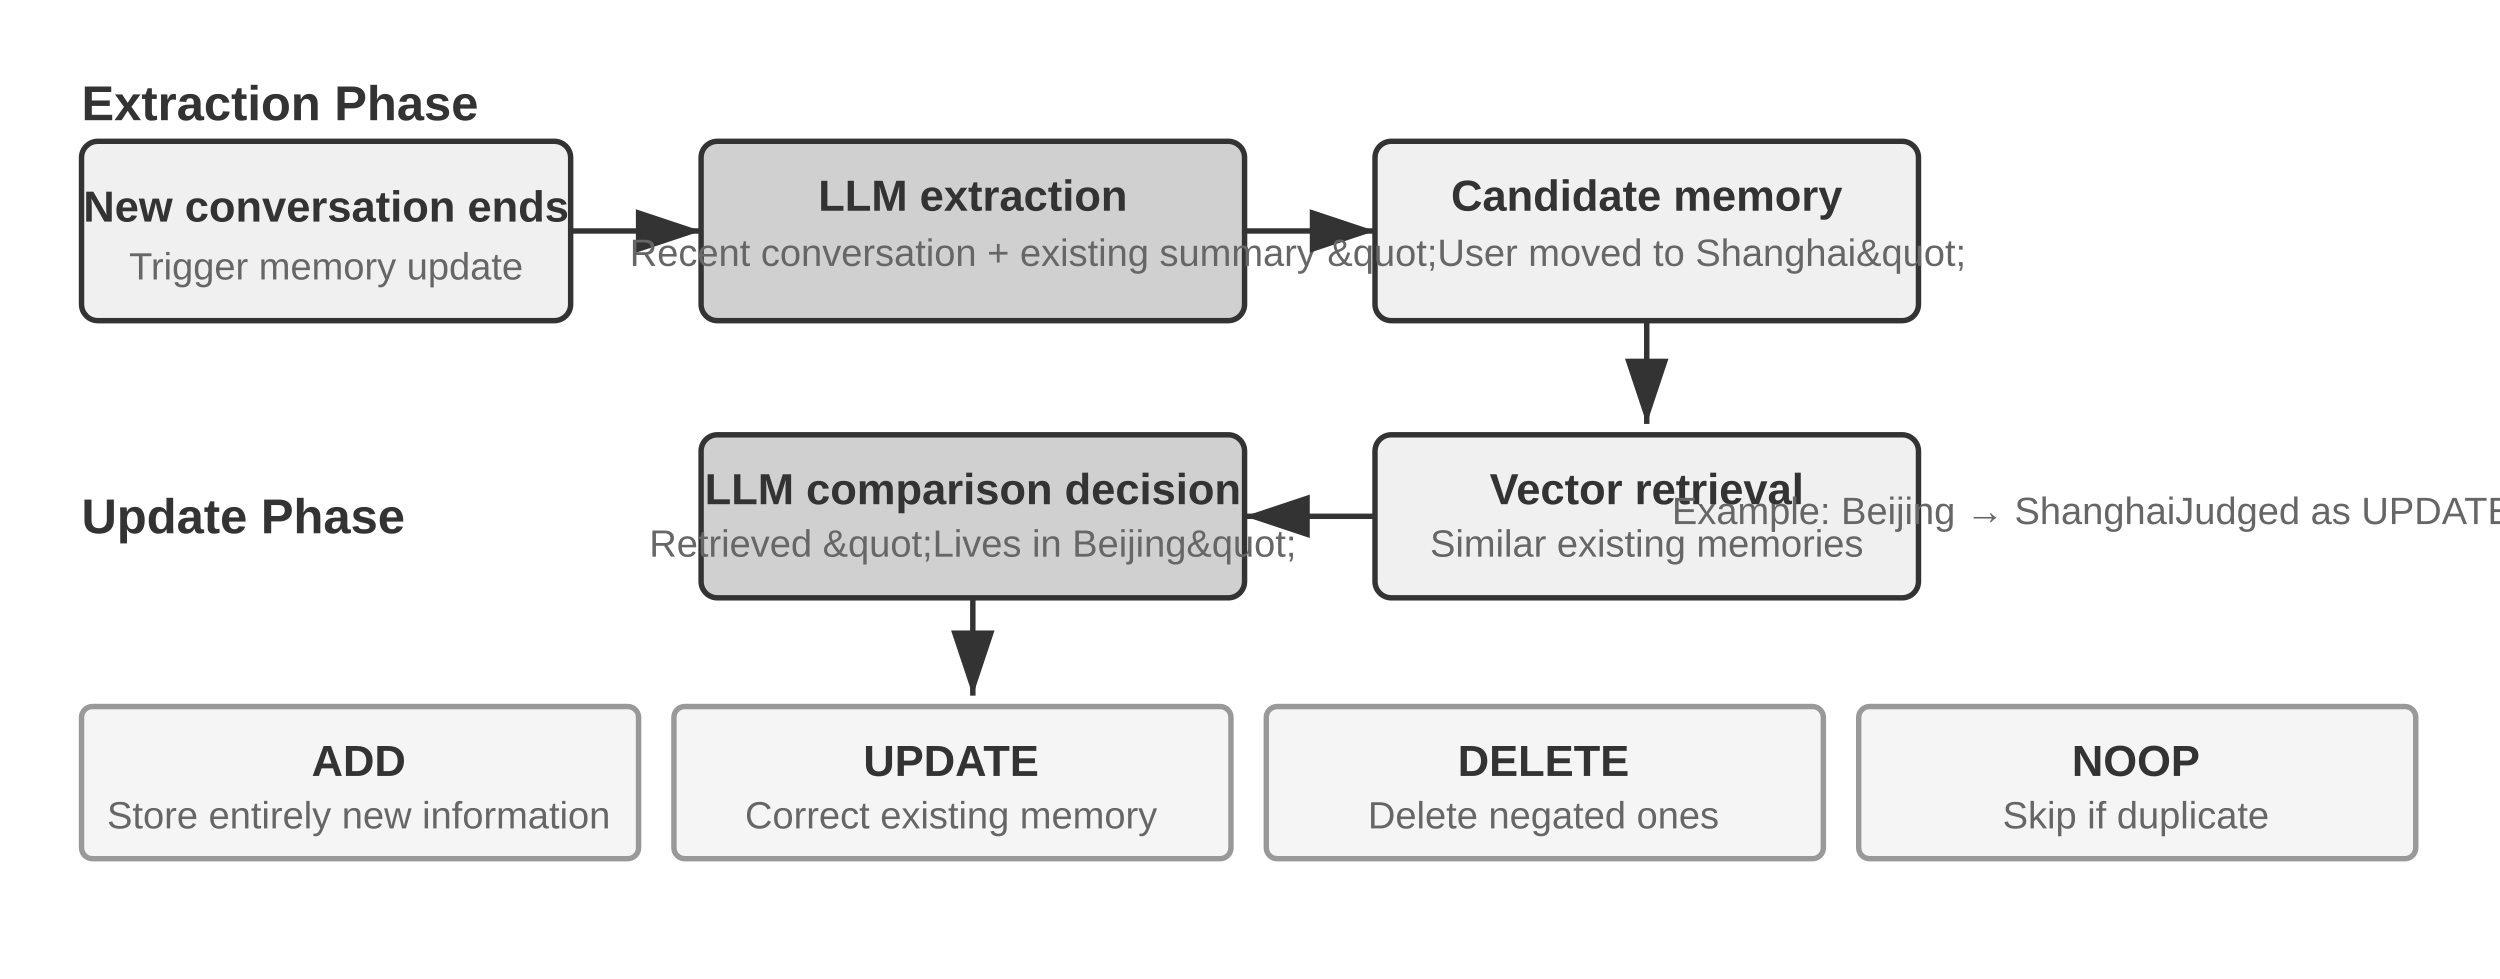
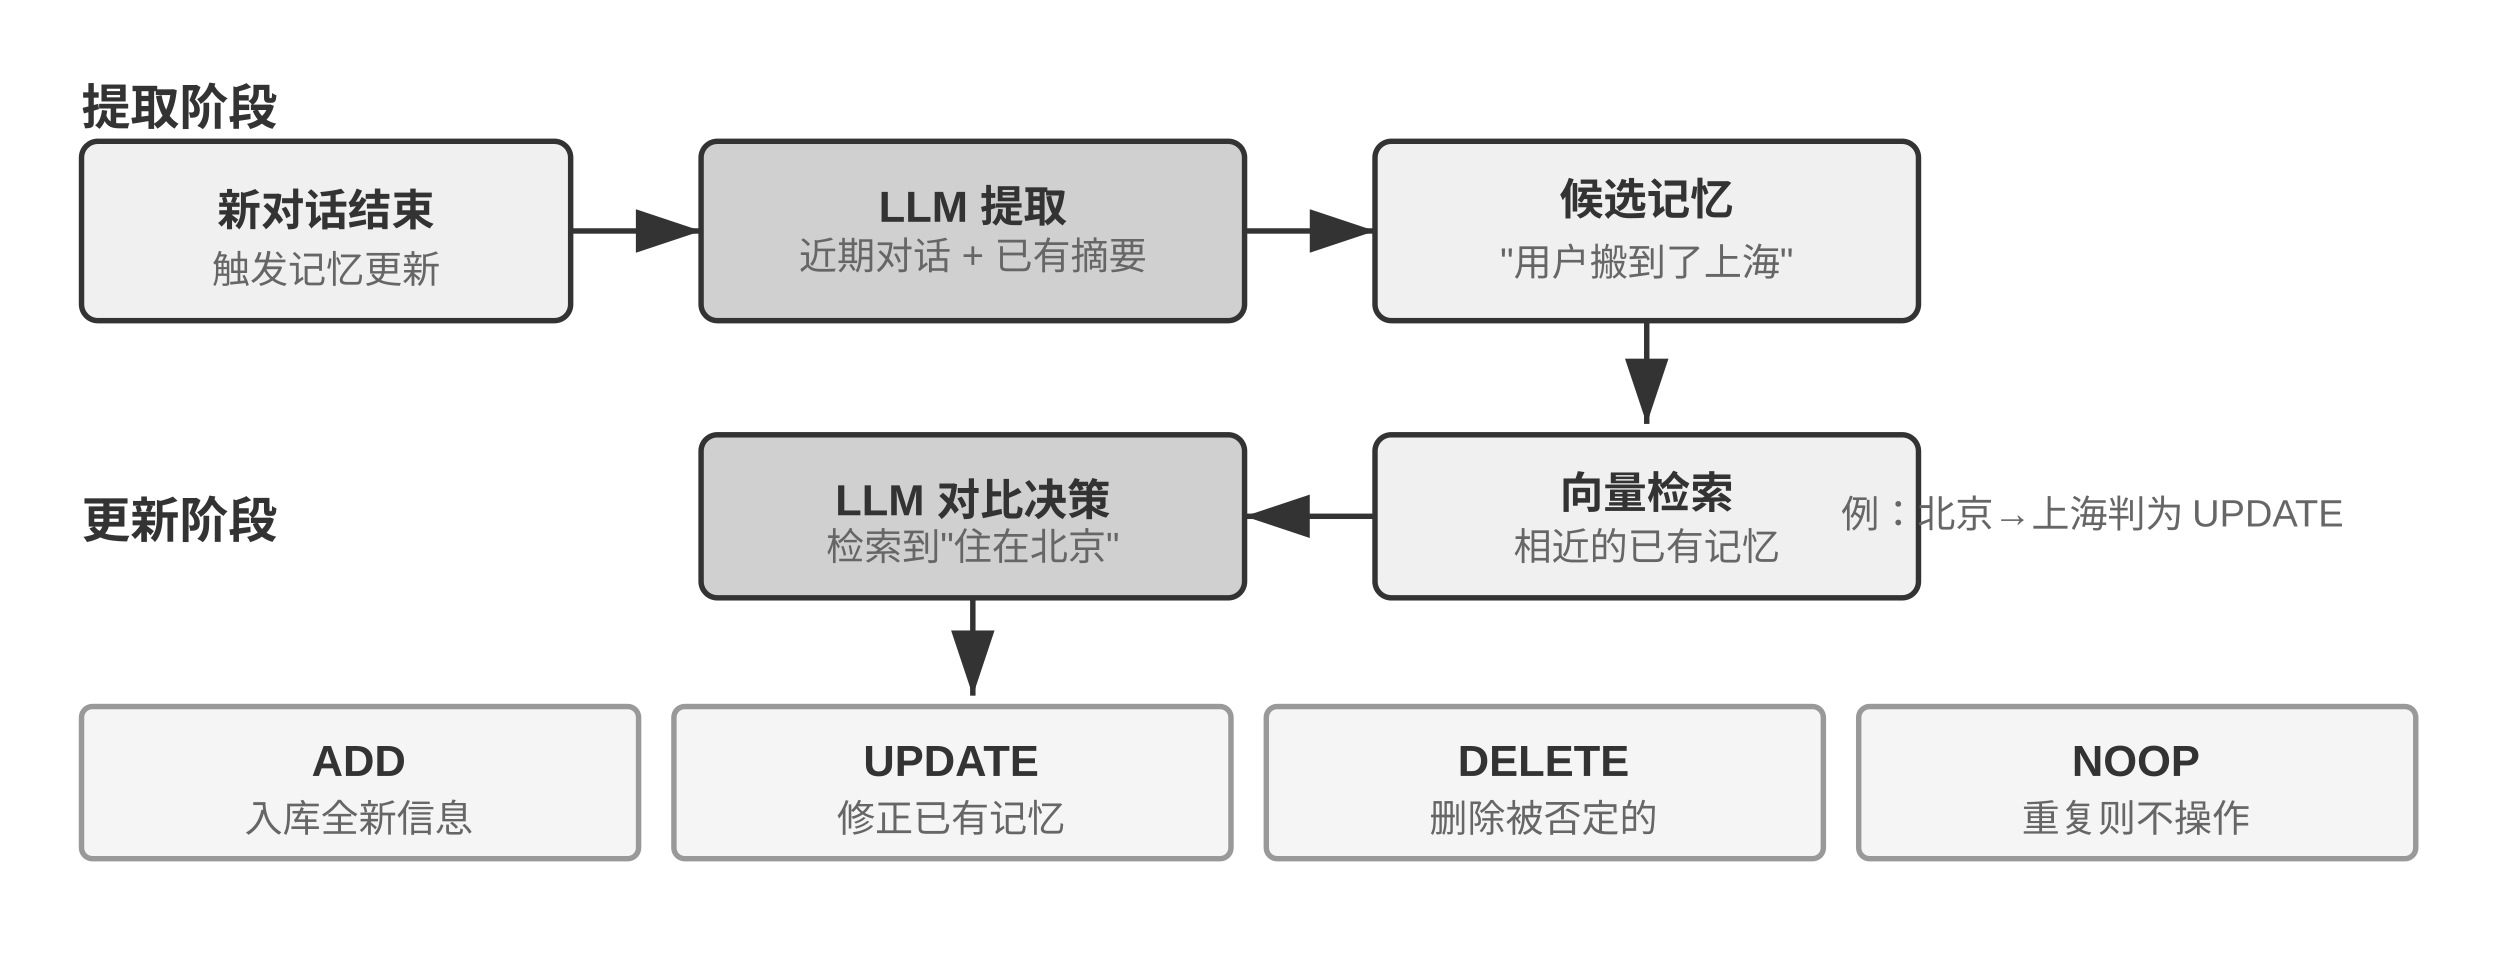
<svg xmlns="http://www.w3.org/2000/svg" viewBox="0 40 920 360" width="920" height="360" style="background:#ffffff">
  <defs>
    <marker id="ah" markerWidth="12" markerHeight="8" refX="12" refY="4" orient="auto">
      <polygon points="0 0, 12 4, 0 8" fill="#333333" />
    </marker>
    <marker id="ah-light" markerWidth="12" markerHeight="8" refX="12" refY="4" orient="auto">
      <polygon points="0 0, 12 4, 0 8" fill="#999999" />
    </marker>
  </defs>
-   <text x="30" y="78" font-family="Arial, 'Helvetica Neue', Helvetica, 'PingFang SC', 'Microsoft YaHei', sans-serif" font-size="18" fill="#333333" text-anchor="start" dominant-baseline="central" font-weight="bold">Extraction Phase</text>
+   <text x="30" y="78" font-family="Arial, 'Helvetica Neue', Helvetica, 'PingFang SC', 'Microsoft YaHei', sans-serif" font-size="18" fill="#333333" text-anchor="start" dominant-baseline="central" font-weight="bold">提取阶段</text>
  <rect x="30" y="92" width="180" height="66" rx="6" fill="#f0f0f0" stroke="#333333" stroke-width="2" />
-   <text x="120" y="116" font-family="Arial, 'Helvetica Neue', Helvetica, 'PingFang SC', 'Microsoft YaHei', sans-serif" font-size="16" fill="#333333" text-anchor="middle" dominant-baseline="central" font-weight="bold">New conversation ends</text>
-   <text x="120" y="138" font-family="Arial, 'Helvetica Neue', Helvetica, 'PingFang SC', 'Microsoft YaHei', sans-serif" font-size="14" fill="#666666" text-anchor="middle" dominant-baseline="central" font-weight="normal">Trigger memory update</text>
+   <text x="120" y="116" font-family="Arial, 'Helvetica Neue', Helvetica, 'PingFang SC', 'Microsoft YaHei', sans-serif" font-size="16" fill="#333333" text-anchor="middle" dominant-baseline="central" font-weight="bold">新对话结束</text>
+   <text x="120" y="138" font-family="Arial, 'Helvetica Neue', Helvetica, 'PingFang SC', 'Microsoft YaHei', sans-serif" font-size="14" fill="#666666" text-anchor="middle" dominant-baseline="central" font-weight="normal">触发记忆更新</text>
  <line x1="210" y1="125" x2="258" y2="125" stroke="#333333" stroke-width="2" marker-end="url(#ah)" />
  <rect x="258" y="92" width="200" height="66" rx="6" fill="#d0d0d0" stroke="#333333" stroke-width="2" />
-   <text x="358" y="112" font-family="Arial, 'Helvetica Neue', Helvetica, 'PingFang SC', 'Microsoft YaHei', sans-serif" font-size="16" fill="#333333" text-anchor="middle" dominant-baseline="central" font-weight="bold">LLM extraction</text>
-   <text x="358" y="133" font-family="Arial, 'Helvetica Neue', Helvetica, 'PingFang SC', 'Microsoft YaHei', sans-serif" font-size="14" fill="#666666" text-anchor="middle" dominant-baseline="central" font-weight="normal">Recent conversation + existing summary</text>
+   <text x="358" y="112" font-family="Arial, 'Helvetica Neue', Helvetica, 'PingFang SC', 'Microsoft YaHei', sans-serif" font-size="16" fill="#333333" text-anchor="middle" dominant-baseline="central" font-weight="bold">LLM 提取</text>
+   <text x="358" y="133" font-family="Arial, 'Helvetica Neue', Helvetica, 'PingFang SC', 'Microsoft YaHei', sans-serif" font-size="14" fill="#666666" text-anchor="middle" dominant-baseline="central" font-weight="normal">近期对话 + 已有摘要</text>
  <line x1="458" y1="125" x2="506" y2="125" stroke="#333333" stroke-width="2" marker-end="url(#ah)" />
  <rect x="506" y="92" width="200" height="66" rx="6" fill="#f0f0f0" stroke="#333333" stroke-width="2" />
-   <text x="606" y="112" font-family="Arial, 'Helvetica Neue', Helvetica, 'PingFang SC', 'Microsoft YaHei', sans-serif" font-size="16" fill="#333333" text-anchor="middle" dominant-baseline="central" font-weight="bold">Candidate memory</text>
-   <text x="606" y="133" font-family="Arial, 'Helvetica Neue', Helvetica, 'PingFang SC', 'Microsoft YaHei', sans-serif" font-size="14" fill="#666666" text-anchor="middle" dominant-baseline="central" font-weight="normal">&amp;quot;User moved to Shanghai&amp;quot;</text>
+   <text x="606" y="112" font-family="Arial, 'Helvetica Neue', Helvetica, 'PingFang SC', 'Microsoft YaHei', sans-serif" font-size="16" fill="#333333" text-anchor="middle" dominant-baseline="central" font-weight="bold">候选记忆</text>
+   <text x="606" y="133" font-family="Arial, 'Helvetica Neue', Helvetica, 'PingFang SC', 'Microsoft YaHei', sans-serif" font-size="14" fill="#666666" text-anchor="middle" dominant-baseline="central" font-weight="normal">"用户搬到了上海"</text>
  <line x1="606" y1="158" x2="606" y2="196" stroke="#333333" stroke-width="2" marker-end="url(#ah)" />
-   <text x="30" y="230" font-family="Arial, 'Helvetica Neue', Helvetica, 'PingFang SC', 'Microsoft YaHei', sans-serif" font-size="18" fill="#333333" text-anchor="start" dominant-baseline="central" font-weight="bold">Update Phase</text>
+   <text x="30" y="230" font-family="Arial, 'Helvetica Neue', Helvetica, 'PingFang SC', 'Microsoft YaHei', sans-serif" font-size="18" fill="#333333" text-anchor="start" dominant-baseline="central" font-weight="bold">更新阶段</text>
  <rect x="506" y="200" width="200" height="60" rx="6" fill="#f0f0f0" stroke="#333333" stroke-width="2" />
-   <text x="606" y="220" font-family="Arial, 'Helvetica Neue', Helvetica, 'PingFang SC', 'Microsoft YaHei', sans-serif" font-size="16" fill="#333333" text-anchor="middle" dominant-baseline="central" font-weight="bold">Vector retrieval</text>
-   <text x="606" y="240" font-family="Arial, 'Helvetica Neue', Helvetica, 'PingFang SC', 'Microsoft YaHei', sans-serif" font-size="14" fill="#666666" text-anchor="middle" dominant-baseline="central" font-weight="normal">Similar existing memories</text>
+   <text x="606" y="220" font-family="Arial, 'Helvetica Neue', Helvetica, 'PingFang SC', 'Microsoft YaHei', sans-serif" font-size="16" fill="#333333" text-anchor="middle" dominant-baseline="central" font-weight="bold">向量检索</text>
+   <text x="606" y="240" font-family="Arial, 'Helvetica Neue', Helvetica, 'PingFang SC', 'Microsoft YaHei', sans-serif" font-size="14" fill="#666666" text-anchor="middle" dominant-baseline="central" font-weight="normal">相近的已有记忆</text>
  <line x1="506" y1="230" x2="458" y2="230" stroke="#333333" stroke-width="2" marker-end="url(#ah)" />
  <rect x="258" y="200" width="200" height="60" rx="6" fill="#d0d0d0" stroke="#333333" stroke-width="2" />
-   <text x="358" y="220" font-family="Arial, 'Helvetica Neue', Helvetica, 'PingFang SC', 'Microsoft YaHei', sans-serif" font-size="16" fill="#333333" text-anchor="middle" dominant-baseline="central" font-weight="bold">LLM comparison decision</text>
-   <text x="358" y="240" font-family="Arial, 'Helvetica Neue', Helvetica, 'PingFang SC', 'Microsoft YaHei', sans-serif" font-size="14" fill="#666666" text-anchor="middle" dominant-baseline="central" font-weight="normal">Retrieved &amp;quot;Lives in Beijing&amp;quot;</text>
+   <text x="358" y="220" font-family="Arial, 'Helvetica Neue', Helvetica, 'PingFang SC', 'Microsoft YaHei', sans-serif" font-size="16" fill="#333333" text-anchor="middle" dominant-baseline="central" font-weight="bold">LLM 对比决策</text>
+   <text x="358" y="240" font-family="Arial, 'Helvetica Neue', Helvetica, 'PingFang SC', 'Microsoft YaHei', sans-serif" font-size="14" fill="#666666" text-anchor="middle" dominant-baseline="central" font-weight="normal">检索到"住在北京"</text>
  <line x1="358" y1="260" x2="358" y2="296" stroke="#333333" stroke-width="2" marker-end="url(#ah)" />
  <rect x="30" y="300" width="205" height="56" rx="4" fill="#f5f5f5" stroke="#999999" stroke-width="2" />
  <text x="132" y="320" font-family="Arial, 'Helvetica Neue', Helvetica, 'PingFang SC', 'Microsoft YaHei', sans-serif" font-size="16" fill="#333333" text-anchor="middle" dominant-baseline="central" font-weight="bold">ADD</text>
-   <text x="132" y="340" font-family="Arial, 'Helvetica Neue', Helvetica, 'PingFang SC', 'Microsoft YaHei', sans-serif" font-size="14" fill="#666666" text-anchor="middle" dominant-baseline="central" font-weight="normal">Store entirely new information</text>
+   <text x="132" y="340" font-family="Arial, 'Helvetica Neue', Helvetica, 'PingFang SC', 'Microsoft YaHei', sans-serif" font-size="14" fill="#666666" text-anchor="middle" dominant-baseline="central" font-weight="normal">入库全新信息</text>
  <rect x="248" y="300" width="205" height="56" rx="4" fill="#f5f5f5" stroke="#999999" stroke-width="2" />
  <text x="350" y="320" font-family="Arial, 'Helvetica Neue', Helvetica, 'PingFang SC', 'Microsoft YaHei', sans-serif" font-size="16" fill="#333333" text-anchor="middle" dominant-baseline="central" font-weight="bold">UPDATE</text>
-   <text x="350" y="340" font-family="Arial, 'Helvetica Neue', Helvetica, 'PingFang SC', 'Microsoft YaHei', sans-serif" font-size="14" fill="#666666" text-anchor="middle" dominant-baseline="central" font-weight="normal">Correct existing memory</text>
+   <text x="350" y="340" font-family="Arial, 'Helvetica Neue', Helvetica, 'PingFang SC', 'Microsoft YaHei', sans-serif" font-size="14" fill="#666666" text-anchor="middle" dominant-baseline="central" font-weight="normal">修正已有记忆</text>
  <rect x="466" y="300" width="205" height="56" rx="4" fill="#f5f5f5" stroke="#999999" stroke-width="2" />
  <text x="568" y="320" font-family="Arial, 'Helvetica Neue', Helvetica, 'PingFang SC', 'Microsoft YaHei', sans-serif" font-size="16" fill="#333333" text-anchor="middle" dominant-baseline="central" font-weight="bold">DELETE</text>
-   <text x="568" y="340" font-family="Arial, 'Helvetica Neue', Helvetica, 'PingFang SC', 'Microsoft YaHei', sans-serif" font-size="14" fill="#666666" text-anchor="middle" dominant-baseline="central" font-weight="normal">Delete negated ones</text>
+   <text x="568" y="340" font-family="Arial, 'Helvetica Neue', Helvetica, 'PingFang SC', 'Microsoft YaHei', sans-serif" font-size="14" fill="#666666" text-anchor="middle" dominant-baseline="central" font-weight="normal">删除被否定的</text>
  <rect x="684" y="300" width="205" height="56" rx="4" fill="#f5f5f5" stroke="#999999" stroke-width="2" />
  <text x="786" y="320" font-family="Arial, 'Helvetica Neue', Helvetica, 'PingFang SC', 'Microsoft YaHei', sans-serif" font-size="16" fill="#333333" text-anchor="middle" dominant-baseline="central" font-weight="bold">NOOP</text>
-   <text x="786" y="340" font-family="Arial, 'Helvetica Neue', Helvetica, 'PingFang SC', 'Microsoft YaHei', sans-serif" font-size="14" fill="#666666" text-anchor="middle" dominant-baseline="central" font-weight="normal">Skip if duplicate</text>
-   <text x="770" y="228" font-family="Arial, 'Helvetica Neue', Helvetica, 'PingFang SC', 'Microsoft YaHei', sans-serif" font-size="14" fill="#666666" text-anchor="middle" dominant-baseline="central" font-weight="normal">Example: Beijing → Shanghai
- Judged as UPDATE</text>
+   <text x="786" y="340" font-family="Arial, 'Helvetica Neue', Helvetica, 'PingFang SC', 'Microsoft YaHei', sans-serif" font-size="14" fill="#666666" text-anchor="middle" dominant-baseline="central" font-weight="normal">重复则不操作</text>
+   <text x="770" y="228" font-family="Arial, 'Helvetica Neue', Helvetica, 'PingFang SC', 'Microsoft YaHei', sans-serif" font-size="14" fill="#666666" text-anchor="middle" dominant-baseline="central" font-weight="normal">例：北京→上海
+ 判为 UPDATE</text>
</svg>
